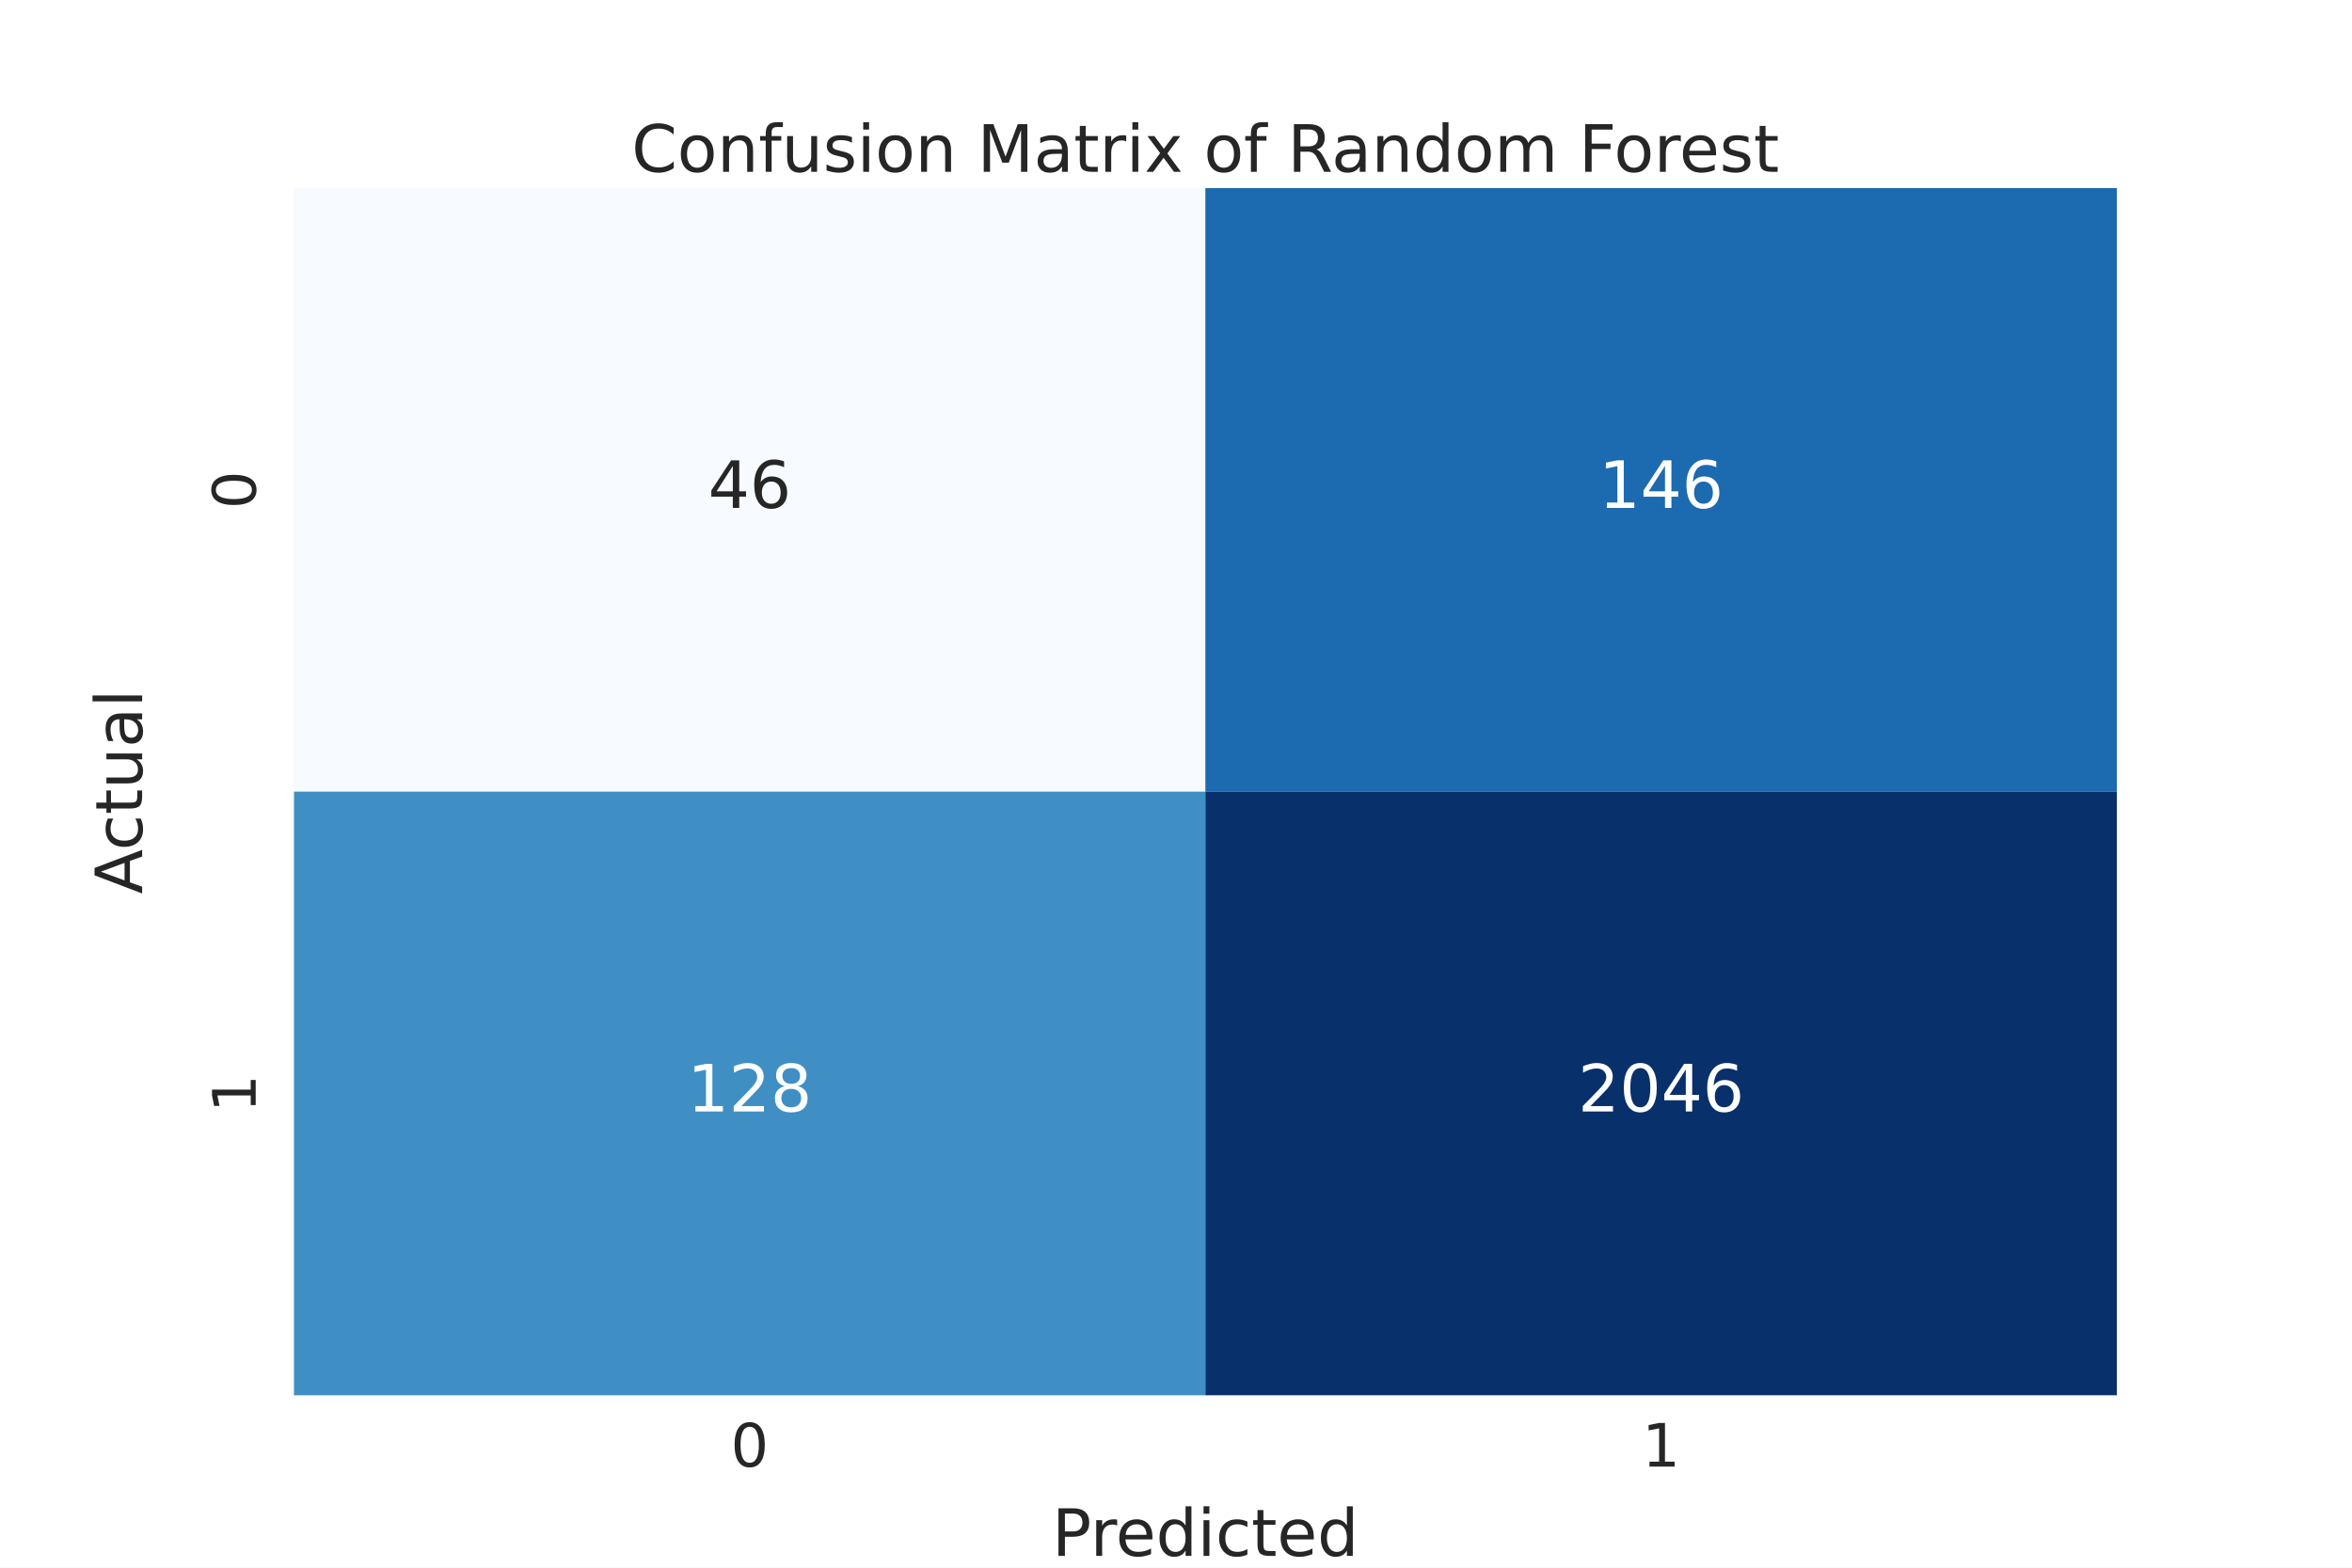
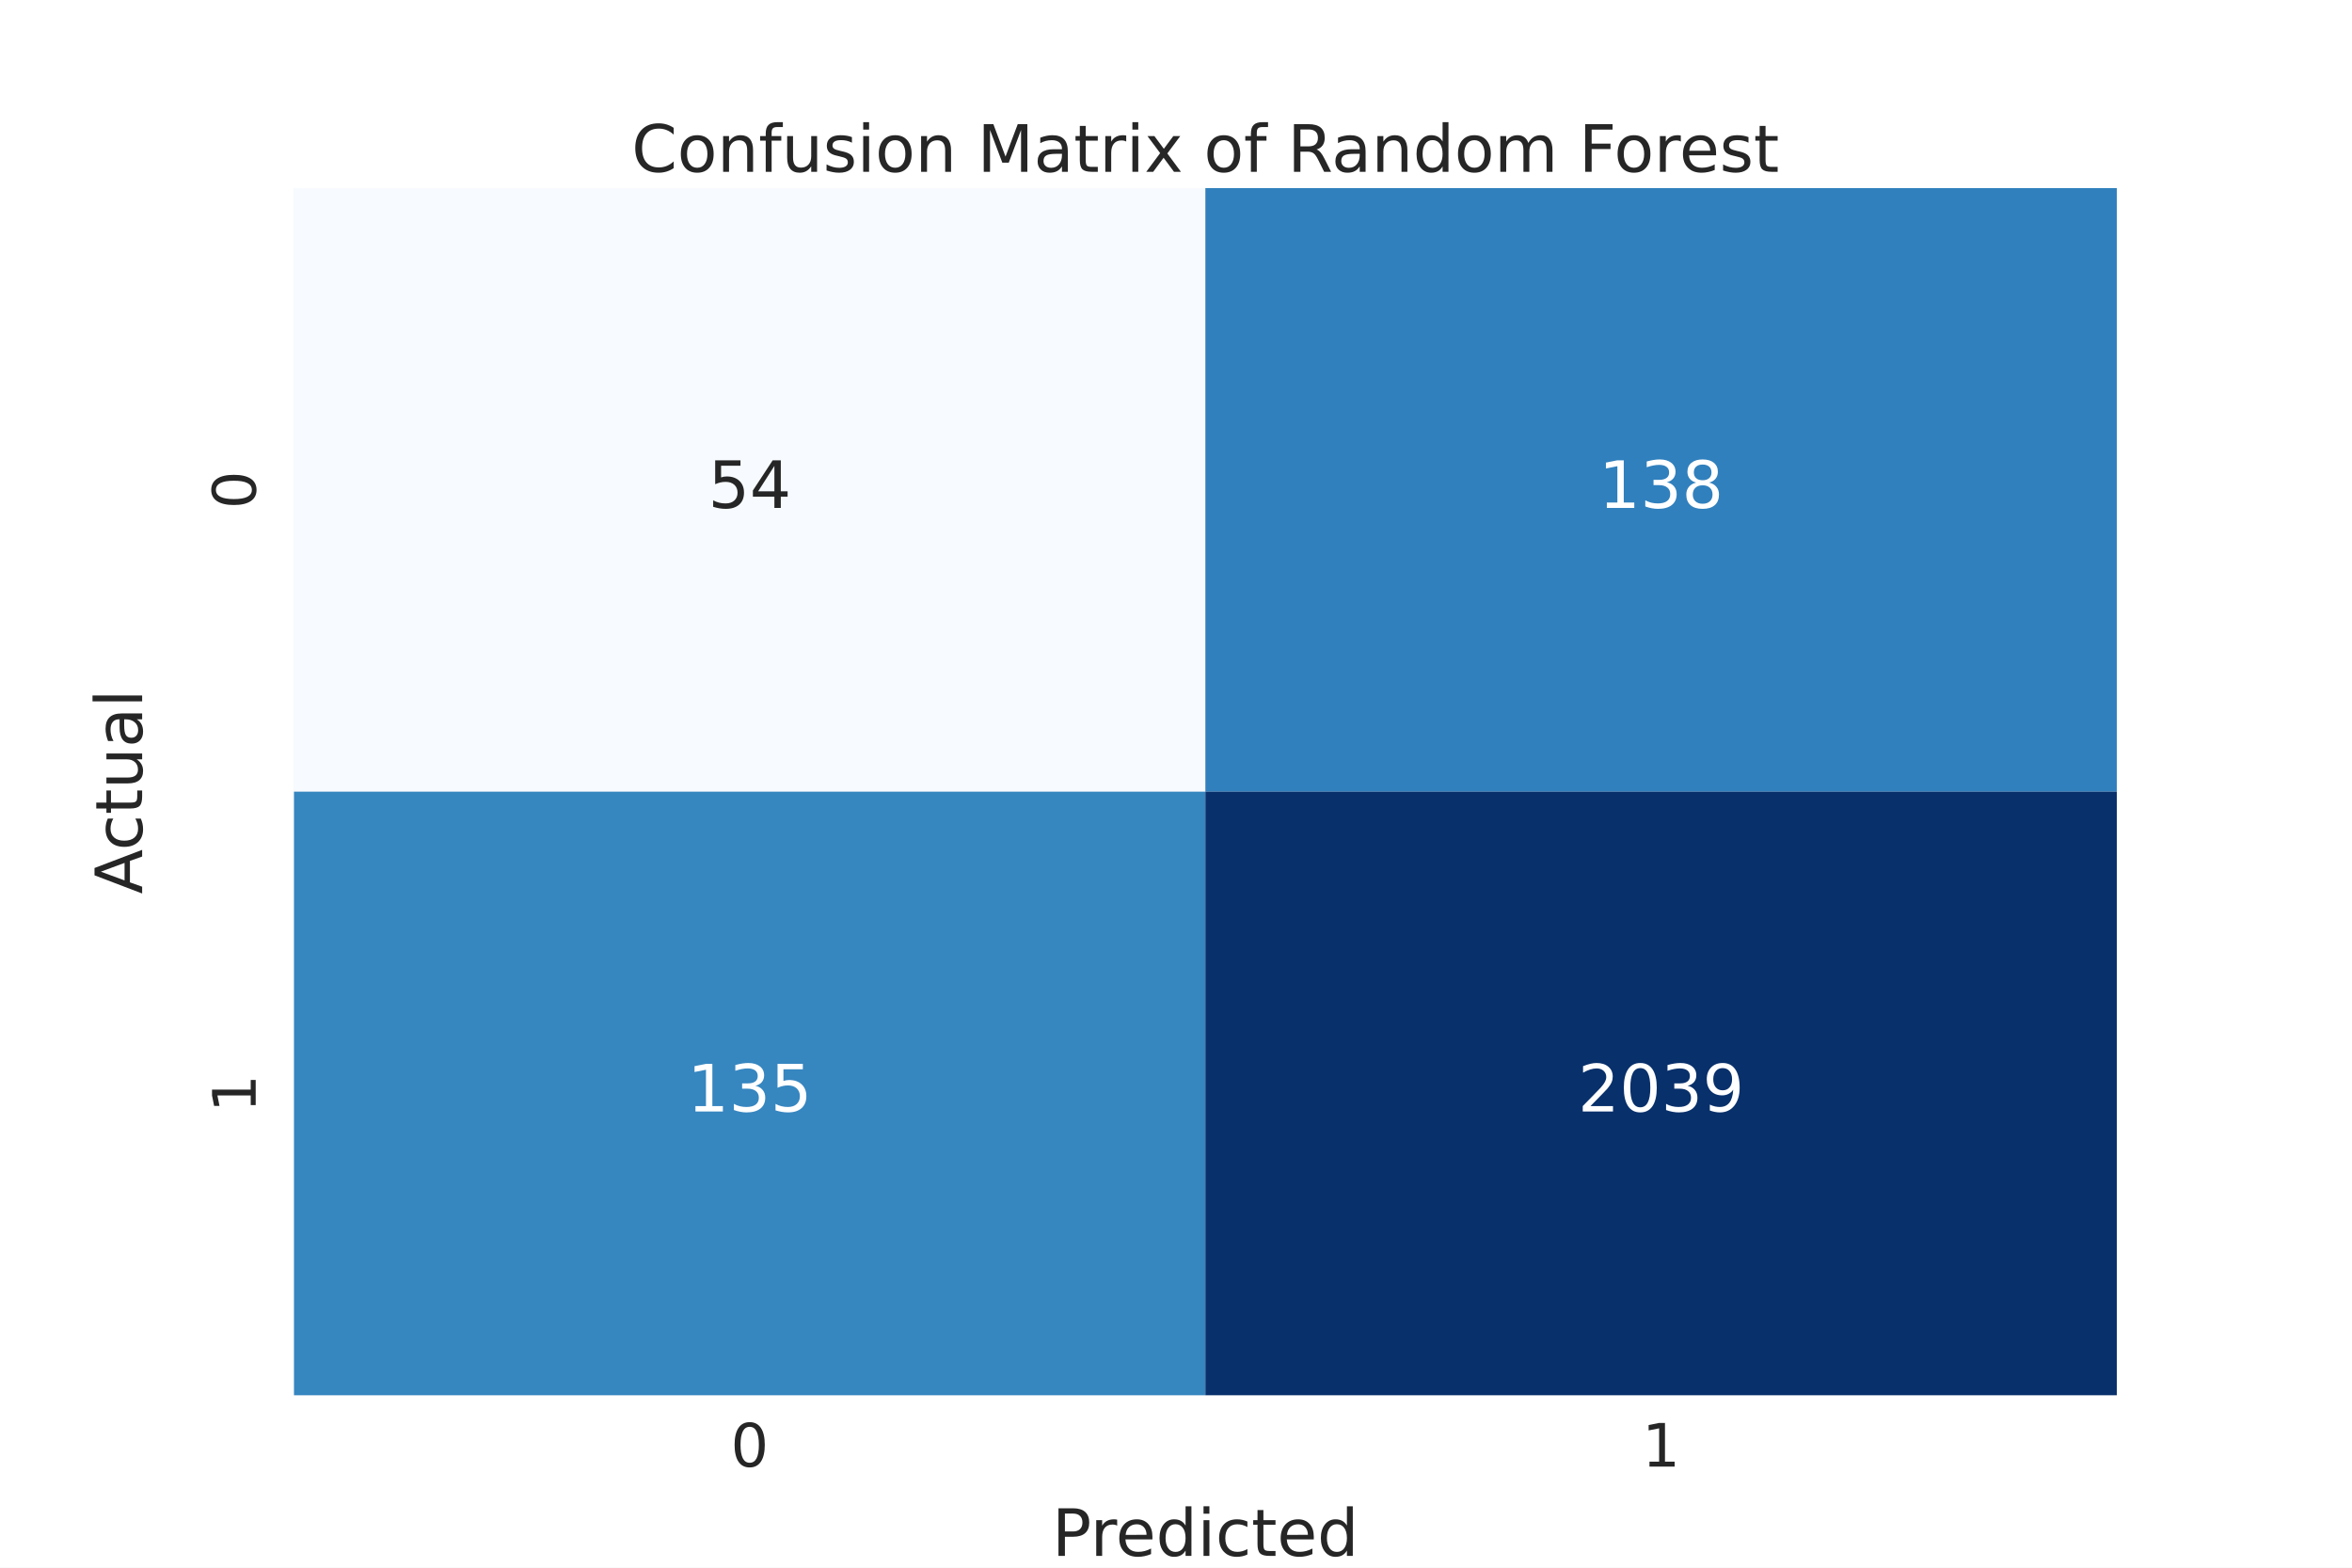
<svg xmlns="http://www.w3.org/2000/svg" xmlns:xlink="http://www.w3.org/1999/xlink" width="864pt" height="576pt" viewBox="0 0 864 576" version="1.1">
  <defs>
    <style type="text/css">*{stroke-linejoin: round; stroke-linecap: butt}</style>
  </defs>
  <g id="figure_1">
    <g id="patch_1">
      <path d="M 0 576  L 864 576  L 864 0  L 0 0  z " style="fill: #ffffff" />
    </g>
    <g id="axes_1">
      <g id="patch_2">
        <path d="M 108 512.64  L 777.6 512.64  L 777.6 69.12  L 108 69.12  z " style="fill: #eaeaf2" />
      </g>
      <g id="matplotlib.axis_1">
        <g id="xtick_1">
          <g id="text_1">
            <g style="fill: #262626" transform="translate(268.4013 538.8566) scale(0.22 -0.22)">
              <defs>
                <path id="DejaVuSans-30" d="M 2034 4250  Q 1547 4250 1301 3770  Q 1056 3291 1056 2328  Q 1056 1369 1301 889  Q 1547 409 2034 409  Q 2525 409 2770 889  Q 3016 1369 3016 2328  Q 3016 3291 2770 3770  Q 2525 4250 2034 4250  z M 2034 4750  Q 2819 4750 3233 4129  Q 3647 3509 3647 2328  Q 3647 1150 3233 529  Q 2819 -91 2034 -91  Q 1250 -91 836 529  Q 422 1150 422 2328  Q 422 3509 836 4129  Q 1250 4750 2034 4750  z " transform="scale(0.015625)" />
              </defs>
              <use xlink:href="#DejaVuSans-30" />
            </g>
          </g>
        </g>
        <g id="xtick_2">
          <g id="text_2">
            <g style="fill: #262626" transform="translate(603.2012 538.8566) scale(0.22 -0.22)">
              <defs>
                <path id="DejaVuSans-31" d="M 794 531  L 1825 531  L 1825 4091  L 703 3866  L 703 4441  L 1819 4666  L 2450 4666  L 2450 531  L 3481 531  L 3481 0  L 794 0  L 794 531  z " transform="scale(0.015625)" />
              </defs>
              <use xlink:href="#DejaVuSans-31" />
            </g>
          </g>
        </g>
        <g id="text_3">
          <g style="fill: #262626" transform="translate(386.4712 571.6681) scale(0.24 -0.24)">
            <defs>
              <path id="DejaVuSans-50" d="M 1259 4147  L 1259 2394  L 2053 2394  Q 2494 2394 2734 2622  Q 2975 2850 2975 3272  Q 2975 3691 2734 3919  Q 2494 4147 2053 4147  L 1259 4147  z M 628 4666  L 2053 4666  Q 2838 4666 3239 4311  Q 3641 3956 3641 3272  Q 3641 2581 3239 2228  Q 2838 1875 2053 1875  L 1259 1875  L 1259 0  L 628 0  L 628 4666  z " transform="scale(0.015625)" />
              <path id="DejaVuSans-72" d="M 2631 2963  Q 2534 3019 2420 3045  Q 2306 3072 2169 3072  Q 1681 3072 1420 2755  Q 1159 2438 1159 1844  L 1159 0  L 581 0  L 581 3500  L 1159 3500  L 1159 2956  Q 1341 3275 1631 3429  Q 1922 3584 2338 3584  Q 2397 3584 2469 3576  Q 2541 3569 2628 3553  L 2631 2963  z " transform="scale(0.015625)" />
              <path id="DejaVuSans-65" d="M 3597 1894  L 3597 1613  L 953 1613  Q 991 1019 1311 708  Q 1631 397 2203 397  Q 2534 397 2845 478  Q 3156 559 3463 722  L 3463 178  Q 3153 47 2828 -22  Q 2503 -91 2169 -91  Q 1331 -91 842 396  Q 353 884 353 1716  Q 353 2575 817 3079  Q 1281 3584 2069 3584  Q 2775 3584 3186 3129  Q 3597 2675 3597 1894  z M 3022 2063  Q 3016 2534 2758 2815  Q 2500 3097 2075 3097  Q 1594 3097 1305 2825  Q 1016 2553 972 2059  L 3022 2063  z " transform="scale(0.015625)" />
              <path id="DejaVuSans-64" d="M 2906 2969  L 2906 4863  L 3481 4863  L 3481 0  L 2906 0  L 2906 525  Q 2725 213 2448 61  Q 2172 -91 1784 -91  Q 1150 -91 751 415  Q 353 922 353 1747  Q 353 2572 751 3078  Q 1150 3584 1784 3584  Q 2172 3584 2448 3432  Q 2725 3281 2906 2969  z M 947 1747  Q 947 1113 1208 752  Q 1469 391 1925 391  Q 2381 391 2643 752  Q 2906 1113 2906 1747  Q 2906 2381 2643 2742  Q 2381 3103 1925 3103  Q 1469 3103 1208 2742  Q 947 2381 947 1747  z " transform="scale(0.015625)" />
              <path id="DejaVuSans-69" d="M 603 3500  L 1178 3500  L 1178 0  L 603 0  L 603 3500  z M 603 4863  L 1178 4863  L 1178 4134  L 603 4134  L 603 4863  z " transform="scale(0.015625)" />
              <path id="DejaVuSans-63" d="M 3122 3366  L 3122 2828  Q 2878 2963 2633 3030  Q 2388 3097 2138 3097  Q 1578 3097 1268 2742  Q 959 2388 959 1747  Q 959 1106 1268 751  Q 1578 397 2138 397  Q 2388 397 2633 464  Q 2878 531 3122 666  L 3122 134  Q 2881 22 2623 -34  Q 2366 -91 2075 -91  Q 1284 -91 818 406  Q 353 903 353 1747  Q 353 2603 823 3093  Q 1294 3584 2113 3584  Q 2378 3584 2631 3529  Q 2884 3475 3122 3366  z " transform="scale(0.015625)" />
              <path id="DejaVuSans-74" d="M 1172 4494  L 1172 3500  L 2356 3500  L 2356 3053  L 1172 3053  L 1172 1153  Q 1172 725 1289 603  Q 1406 481 1766 481  L 2356 481  L 2356 0  L 1766 0  Q 1100 0 847 248  Q 594 497 594 1153  L 594 3053  L 172 3053  L 172 3500  L 594 3500  L 594 4494  L 1172 4494  z " transform="scale(0.015625)" />
            </defs>
            <use xlink:href="#DejaVuSans-50" />
            <use xlink:href="#DejaVuSans-72" x="58.553" />
            <use xlink:href="#DejaVuSans-65" x="97.416" />
            <use xlink:href="#DejaVuSans-64" x="158.939" />
            <use xlink:href="#DejaVuSans-69" x="222.416" />
            <use xlink:href="#DejaVuSans-63" x="250.199" />
            <use xlink:href="#DejaVuSans-74" x="305.18" />
            <use xlink:href="#DejaVuSans-65" x="344.389" />
            <use xlink:href="#DejaVuSans-64" x="405.912" />
          </g>
        </g>
      </g>
      <g id="matplotlib.axis_2">
        <g id="ytick_1">
          <g id="text_4">
            <g style="fill: #262626" transform="translate(93.92469 186.9988) rotate(-90) scale(0.22 -0.22)">
              <use xlink:href="#DejaVuSans-30" />
            </g>
          </g>
        </g>
        <g id="ytick_2">
          <g id="text_5">
            <g style="fill: #262626" transform="translate(93.92469 408.7588) rotate(-90) scale(0.22 -0.22)">
              <use xlink:href="#DejaVuSans-31" />
            </g>
          </g>
        </g>
        <g id="text_6">
          <g style="fill: #262626" transform="translate(52.21688 328.4737) rotate(-90) scale(0.24 -0.24)">
            <defs>
              <path id="DejaVuSans-41" d="M 2188 4044  L 1331 1722  L 3047 1722  L 2188 4044  z M 1831 4666  L 2547 4666  L 4325 0  L 3669 0  L 3244 1197  L 1141 1197  L 716 0  L 50 0  L 1831 4666  z " transform="scale(0.015625)" />
              <path id="DejaVuSans-75" d="M 544 1381  L 544 3500  L 1119 3500  L 1119 1403  Q 1119 906 1312 657  Q 1506 409 1894 409  Q 2359 409 2629 706  Q 2900 1003 2900 1516  L 2900 3500  L 3475 3500  L 3475 0  L 2900 0  L 2900 538  Q 2691 219 2414 64  Q 2138 -91 1772 -91  Q 1169 -91 856 284  Q 544 659 544 1381  z M 1991 3584  L 1991 3584  z " transform="scale(0.015625)" />
              <path id="DejaVuSans-61" d="M 2194 1759  Q 1497 1759 1228 1600  Q 959 1441 959 1056  Q 959 750 1161 570  Q 1363 391 1709 391  Q 2188 391 2477 730  Q 2766 1069 2766 1631  L 2766 1759  L 2194 1759  z M 3341 1997  L 3341 0  L 2766 0  L 2766 531  Q 2569 213 2275 61  Q 1981 -91 1556 -91  Q 1019 -91 701 211  Q 384 513 384 1019  Q 384 1609 779 1909  Q 1175 2209 1959 2209  L 2766 2209  L 2766 2266  Q 2766 2663 2505 2880  Q 2244 3097 1772 3097  Q 1472 3097 1187 3025  Q 903 2953 641 2809  L 641 3341  Q 956 3463 1253 3523  Q 1550 3584 1831 3584  Q 2591 3584 2966 3190  Q 3341 2797 3341 1997  z " transform="scale(0.015625)" />
              <path id="DejaVuSans-6c" d="M 603 4863  L 1178 4863  L 1178 0  L 603 0  L 603 4863  z " transform="scale(0.015625)" />
            </defs>
            <use xlink:href="#DejaVuSans-41" />
            <use xlink:href="#DejaVuSans-63" x="66.658" />
            <use xlink:href="#DejaVuSans-74" x="121.639" />
            <use xlink:href="#DejaVuSans-75" x="160.848" />
            <use xlink:href="#DejaVuSans-61" x="224.227" />
            <use xlink:href="#DejaVuSans-6c" x="285.506" />
          </g>
        </g>
      </g>
      <g id="QuadMesh_1">
-         <path d="M 108 69.12  L 442.8 69.12  L 442.8 290.88  L 108 290.88  L 108 69.12  " clip-path="url(#p878880c8eb)" style="fill: #f7fbff" />
-         <path d="M 442.8 69.12  L 777.6 69.12  L 777.6 290.88  L 442.8 290.88  L 442.8 69.12  " clip-path="url(#p878880c8eb)" style="fill: #1c6ab0" />
-         <path d="M 108 290.88  L 442.8 290.88  L 442.8 512.64  L 108 512.64  L 108 290.88  " clip-path="url(#p878880c8eb)" style="fill: #3f8fc5" />
-         <path d="M 442.8 290.88  L 777.6 290.88  L 777.6 512.64  L 442.8 512.64  L 442.8 290.88  " clip-path="url(#p878880c8eb)" style="fill: #08306b" />
+         <path d="M 108 69.12  L 442.8 69.12  L 442.8 290.88  L 108 290.88  L 108 69.12  " clip-path="url(#p32ca5e8376)" style="fill: #f7fbff" />
+         <path d="M 442.8 69.12  L 777.6 69.12  L 777.6 290.88  L 442.8 290.88  L 442.8 69.12  " clip-path="url(#p32ca5e8376)" style="fill: #3080bd" />
+         <path d="M 108 290.88  L 442.8 290.88  L 442.8 512.64  L 108 512.64  L 108 290.88  " clip-path="url(#p32ca5e8376)" style="fill: #3686c0" />
+         <path d="M 442.8 290.88  L 777.6 290.88  L 777.6 512.64  L 442.8 512.64  L 442.8 290.88  " clip-path="url(#p32ca5e8376)" style="fill: #08306b" />
      </g>
      <g id="text_7">
        <g style="fill: #262626" transform="translate(260.13 186.6225) scale(0.24 -0.24)">
          <defs>
+             <path id="DejaVuSans-35" d="M 691 4666  L 3169 4666  L 3169 4134  L 1269 4134  L 1269 2991  Q 1406 3038 1543 3061  Q 1681 3084 1819 3084  Q 2600 3084 3056 2656  Q 3513 2228 3513 1497  Q 3513 744 3044 326  Q 2575 -91 1722 -91  Q 1428 -91 1123 -41  Q 819 9 494 109  L 494 744  Q 775 591 1075 516  Q 1375 441 1709 441  Q 2250 441 2565 725  Q 2881 1009 2881 1497  Q 2881 1984 2565 2268  Q 2250 2553 1709 2553  Q 1456 2553 1204 2497  Q 953 2441 691 2322  L 691 4666  z " transform="scale(0.015625)" />
            <path id="DejaVuSans-34" d="M 2419 4116  L 825 1625  L 2419 1625  L 2419 4116  z M 2253 4666  L 3047 4666  L 3047 1625  L 3713 1625  L 3713 1100  L 3047 1100  L 3047 0  L 2419 0  L 2419 1100  L 313 1100  L 313 1709  L 2253 4666  z " transform="scale(0.015625)" />
-             <path id="DejaVuSans-36" d="M 2113 2584  Q 1688 2584 1439 2293  Q 1191 2003 1191 1497  Q 1191 994 1439 701  Q 1688 409 2113 409  Q 2538 409 2786 701  Q 3034 994 3034 1497  Q 3034 2003 2786 2293  Q 2538 2584 2113 2584  z M 3366 4563  L 3366 3988  Q 3128 4100 2886 4159  Q 2644 4219 2406 4219  Q 1781 4219 1451 3797  Q 1122 3375 1075 2522  Q 1259 2794 1537 2939  Q 1816 3084 2150 3084  Q 2853 3084 3261 2657  Q 3669 2231 3669 1497  Q 3669 778 3244 343  Q 2819 -91 2113 -91  Q 1303 -91 875 529  Q 447 1150 447 2328  Q 447 3434 972 4092  Q 1497 4750 2381 4750  Q 2619 4750 2861 4703  Q 3103 4656 3366 4563  z " transform="scale(0.015625)" />
          </defs>
-           <use xlink:href="#DejaVuSans-34" />
-           <use xlink:href="#DejaVuSans-36" x="63.623" />
+           <use xlink:href="#DejaVuSans-35" />
+           <use xlink:href="#DejaVuSans-34" x="63.623" />
        </g>
      </g>
      <g id="text_8">
        <g style="fill: #ffffff" transform="translate(587.295 186.6225) scale(0.24 -0.24)">
+           <defs>
+             <path id="DejaVuSans-33" d="M 2597 2516  Q 3050 2419 3304 2112  Q 3559 1806 3559 1356  Q 3559 666 3084 287  Q 2609 -91 1734 -91  Q 1441 -91 1130 -33  Q 819 25 488 141  L 488 750  Q 750 597 1062 519  Q 1375 441 1716 441  Q 2309 441 2620 675  Q 2931 909 2931 1356  Q 2931 1769 2642 2001  Q 2353 2234 1838 2234  L 1294 2234  L 1294 2753  L 1863 2753  Q 2328 2753 2575 2939  Q 2822 3125 2822 3475  Q 2822 3834 2567 4026  Q 2313 4219 1838 4219  Q 1578 4219 1281 4162  Q 984 4106 628 3988  L 628 4550  Q 988 4650 1302 4700  Q 1616 4750 1894 4750  Q 2613 4750 3031 4423  Q 3450 4097 3450 3541  Q 3450 3153 3228 2886  Q 3006 2619 2597 2516  z " transform="scale(0.015625)" />
+             <path id="DejaVuSans-38" d="M 2034 2216  Q 1584 2216 1326 1975  Q 1069 1734 1069 1313  Q 1069 891 1326 650  Q 1584 409 2034 409  Q 2484 409 2743 651  Q 3003 894 3003 1313  Q 3003 1734 2745 1975  Q 2488 2216 2034 2216  z M 1403 2484  Q 997 2584 770 2862  Q 544 3141 544 3541  Q 544 4100 942 4425  Q 1341 4750 2034 4750  Q 2731 4750 3128 4425  Q 3525 4100 3525 3541  Q 3525 3141 3298 2862  Q 3072 2584 2669 2484  Q 3125 2378 3379 2068  Q 3634 1759 3634 1313  Q 3634 634 3220 271  Q 2806 -91 2034 -91  Q 1263 -91 848 271  Q 434 634 434 1313  Q 434 1759 690 2068  Q 947 2378 1403 2484  z M 1172 3481  Q 1172 3119 1398 2916  Q 1625 2713 2034 2713  Q 2441 2713 2670 2916  Q 2900 3119 2900 3481  Q 2900 3844 2670 4047  Q 2441 4250 2034 4250  Q 1625 4250 1398 4047  Q 1172 3844 1172 3481  z " transform="scale(0.015625)" />
+           </defs>
          <use xlink:href="#DejaVuSans-31" />
-           <use xlink:href="#DejaVuSans-34" x="63.623" />
-           <use xlink:href="#DejaVuSans-36" x="127.246" />
+           <use xlink:href="#DejaVuSans-33" x="63.623" />
+           <use xlink:href="#DejaVuSans-38" x="127.246" />
        </g>
      </g>
      <g id="text_9">
        <g style="fill: #ffffff" transform="translate(252.495 408.3825) scale(0.24 -0.24)">
-           <defs>
-             <path id="DejaVuSans-32" d="M 1228 531  L 3431 531  L 3431 0  L 469 0  L 469 531  Q 828 903 1448 1529  Q 2069 2156 2228 2338  Q 2531 2678 2651 2914  Q 2772 3150 2772 3378  Q 2772 3750 2511 3984  Q 2250 4219 1831 4219  Q 1534 4219 1204 4116  Q 875 4013 500 3803  L 500 4441  Q 881 4594 1212 4672  Q 1544 4750 1819 4750  Q 2544 4750 2975 4387  Q 3406 4025 3406 3419  Q 3406 3131 3298 2873  Q 3191 2616 2906 2266  Q 2828 2175 2409 1742  Q 1991 1309 1228 531  z " transform="scale(0.015625)" />
-             <path id="DejaVuSans-38" d="M 2034 2216  Q 1584 2216 1326 1975  Q 1069 1734 1069 1313  Q 1069 891 1326 650  Q 1584 409 2034 409  Q 2484 409 2743 651  Q 3003 894 3003 1313  Q 3003 1734 2745 1975  Q 2488 2216 2034 2216  z M 1403 2484  Q 997 2584 770 2862  Q 544 3141 544 3541  Q 544 4100 942 4425  Q 1341 4750 2034 4750  Q 2731 4750 3128 4425  Q 3525 4100 3525 3541  Q 3525 3141 3298 2862  Q 3072 2584 2669 2484  Q 3125 2378 3379 2068  Q 3634 1759 3634 1313  Q 3634 634 3220 271  Q 2806 -91 2034 -91  Q 1263 -91 848 271  Q 434 634 434 1313  Q 434 1759 690 2068  Q 947 2378 1403 2484  z M 1172 3481  Q 1172 3119 1398 2916  Q 1625 2713 2034 2713  Q 2441 2713 2670 2916  Q 2900 3119 2900 3481  Q 2900 3844 2670 4047  Q 2441 4250 2034 4250  Q 1625 4250 1398 4047  Q 1172 3844 1172 3481  z " transform="scale(0.015625)" />
-           </defs>
          <use xlink:href="#DejaVuSans-31" />
-           <use xlink:href="#DejaVuSans-32" x="63.623" />
-           <use xlink:href="#DejaVuSans-38" x="127.246" />
+           <use xlink:href="#DejaVuSans-33" x="63.623" />
+           <use xlink:href="#DejaVuSans-35" x="127.246" />
        </g>
      </g>
      <g id="text_10">
        <g style="fill: #ffffff" transform="translate(579.66 408.3825) scale(0.24 -0.24)">
+           <defs>
+             <path id="DejaVuSans-32" d="M 1228 531  L 3431 531  L 3431 0  L 469 0  L 469 531  Q 828 903 1448 1529  Q 2069 2156 2228 2338  Q 2531 2678 2651 2914  Q 2772 3150 2772 3378  Q 2772 3750 2511 3984  Q 2250 4219 1831 4219  Q 1534 4219 1204 4116  Q 875 4013 500 3803  L 500 4441  Q 881 4594 1212 4672  Q 1544 4750 1819 4750  Q 2544 4750 2975 4387  Q 3406 4025 3406 3419  Q 3406 3131 3298 2873  Q 3191 2616 2906 2266  Q 2828 2175 2409 1742  Q 1991 1309 1228 531  z " transform="scale(0.015625)" />
+             <path id="DejaVuSans-39" d="M 703 97  L 703 672  Q 941 559 1184 500  Q 1428 441 1663 441  Q 2288 441 2617 861  Q 2947 1281 2994 2138  Q 2813 1869 2534 1725  Q 2256 1581 1919 1581  Q 1219 1581 811 2004  Q 403 2428 403 3163  Q 403 3881 828 4315  Q 1253 4750 1959 4750  Q 2769 4750 3195 4129  Q 3622 3509 3622 2328  Q 3622 1225 3098 567  Q 2575 -91 1691 -91  Q 1453 -91 1209 -44  Q 966 3 703 97  z M 1959 2075  Q 2384 2075 2632 2365  Q 2881 2656 2881 3163  Q 2881 3666 2632 3958  Q 2384 4250 1959 4250  Q 1534 4250 1286 3958  Q 1038 3666 1038 3163  Q 1038 2656 1286 2365  Q 1534 2075 1959 2075  z " transform="scale(0.015625)" />
+           </defs>
          <use xlink:href="#DejaVuSans-32" />
          <use xlink:href="#DejaVuSans-30" x="63.623" />
-           <use xlink:href="#DejaVuSans-34" x="127.246" />
-           <use xlink:href="#DejaVuSans-36" x="190.869" />
+           <use xlink:href="#DejaVuSans-33" x="127.246" />
+           <use xlink:href="#DejaVuSans-39" x="190.869" />
        </g>
      </g>
      <g id="text_11">
        <g style="fill: #262626" transform="translate(232.02 63.12) scale(0.24 -0.24)">
          <defs>
            <path id="DejaVuSans-43" d="M 4122 4306  L 4122 3641  Q 3803 3938 3442 4084  Q 3081 4231 2675 4231  Q 1875 4231 1450 3742  Q 1025 3253 1025 2328  Q 1025 1406 1450 917  Q 1875 428 2675 428  Q 3081 428 3442 575  Q 3803 722 4122 1019  L 4122 359  Q 3791 134 3420 21  Q 3050 -91 2638 -91  Q 1578 -91 968 557  Q 359 1206 359 2328  Q 359 3453 968 4101  Q 1578 4750 2638 4750  Q 3056 4750 3426 4639  Q 3797 4528 4122 4306  z " transform="scale(0.015625)" />
            <path id="DejaVuSans-6f" d="M 1959 3097  Q 1497 3097 1228 2736  Q 959 2375 959 1747  Q 959 1119 1226 758  Q 1494 397 1959 397  Q 2419 397 2687 759  Q 2956 1122 2956 1747  Q 2956 2369 2687 2733  Q 2419 3097 1959 3097  z M 1959 3584  Q 2709 3584 3137 3096  Q 3566 2609 3566 1747  Q 3566 888 3137 398  Q 2709 -91 1959 -91  Q 1206 -91 779 398  Q 353 888 353 1747  Q 353 2609 779 3096  Q 1206 3584 1959 3584  z " transform="scale(0.015625)" />
            <path id="DejaVuSans-6e" d="M 3513 2113  L 3513 0  L 2938 0  L 2938 2094  Q 2938 2591 2744 2837  Q 2550 3084 2163 3084  Q 1697 3084 1428 2787  Q 1159 2491 1159 1978  L 1159 0  L 581 0  L 581 3500  L 1159 3500  L 1159 2956  Q 1366 3272 1645 3428  Q 1925 3584 2291 3584  Q 2894 3584 3203 3211  Q 3513 2838 3513 2113  z " transform="scale(0.015625)" />
            <path id="DejaVuSans-66" d="M 2375 4863  L 2375 4384  L 1825 4384  Q 1516 4384 1395 4259  Q 1275 4134 1275 3809  L 1275 3500  L 2222 3500  L 2222 3053  L 1275 3053  L 1275 0  L 697 0  L 697 3053  L 147 3053  L 147 3500  L 697 3500  L 697 3744  Q 697 4328 969 4595  Q 1241 4863 1831 4863  L 2375 4863  z " transform="scale(0.015625)" />
            <path id="DejaVuSans-73" d="M 2834 3397  L 2834 2853  Q 2591 2978 2328 3040  Q 2066 3103 1784 3103  Q 1356 3103 1142 2972  Q 928 2841 928 2578  Q 928 2378 1081 2264  Q 1234 2150 1697 2047  L 1894 2003  Q 2506 1872 2764 1633  Q 3022 1394 3022 966  Q 3022 478 2636 193  Q 2250 -91 1575 -91  Q 1294 -91 989 -36  Q 684 19 347 128  L 347 722  Q 666 556 975 473  Q 1284 391 1588 391  Q 1994 391 2212 530  Q 2431 669 2431 922  Q 2431 1156 2273 1281  Q 2116 1406 1581 1522  L 1381 1569  Q 847 1681 609 1914  Q 372 2147 372 2553  Q 372 3047 722 3315  Q 1072 3584 1716 3584  Q 2034 3584 2315 3537  Q 2597 3491 2834 3397  z " transform="scale(0.015625)" />
            <path id="DejaVuSans-20" transform="scale(0.015625)" />
            <path id="DejaVuSans-4d" d="M 628 4666  L 1569 4666  L 2759 1491  L 3956 4666  L 4897 4666  L 4897 0  L 4281 0  L 4281 4097  L 3078 897  L 2444 897  L 1241 4097  L 1241 0  L 628 0  L 628 4666  z " transform="scale(0.015625)" />
            <path id="DejaVuSans-78" d="M 3513 3500  L 2247 1797  L 3578 0  L 2900 0  L 1881 1375  L 863 0  L 184 0  L 1544 1831  L 300 3500  L 978 3500  L 1906 2253  L 2834 3500  L 3513 3500  z " transform="scale(0.015625)" />
            <path id="DejaVuSans-52" d="M 2841 2188  Q 3044 2119 3236 1894  Q 3428 1669 3622 1275  L 4263 0  L 3584 0  L 2988 1197  Q 2756 1666 2539 1819  Q 2322 1972 1947 1972  L 1259 1972  L 1259 0  L 628 0  L 628 4666  L 2053 4666  Q 2853 4666 3247 4331  Q 3641 3997 3641 3322  Q 3641 2881 3436 2590  Q 3231 2300 2841 2188  z M 1259 4147  L 1259 2491  L 2053 2491  Q 2509 2491 2742 2702  Q 2975 2913 2975 3322  Q 2975 3731 2742 3939  Q 2509 4147 2053 4147  L 1259 4147  z " transform="scale(0.015625)" />
            <path id="DejaVuSans-6d" d="M 3328 2828  Q 3544 3216 3844 3400  Q 4144 3584 4550 3584  Q 5097 3584 5394 3201  Q 5691 2819 5691 2113  L 5691 0  L 5113 0  L 5113 2094  Q 5113 2597 4934 2840  Q 4756 3084 4391 3084  Q 3944 3084 3684 2787  Q 3425 2491 3425 1978  L 3425 0  L 2847 0  L 2847 2094  Q 2847 2600 2669 2842  Q 2491 3084 2119 3084  Q 1678 3084 1418 2786  Q 1159 2488 1159 1978  L 1159 0  L 581 0  L 581 3500  L 1159 3500  L 1159 2956  Q 1356 3278 1631 3431  Q 1906 3584 2284 3584  Q 2666 3584 2933 3390  Q 3200 3197 3328 2828  z " transform="scale(0.015625)" />
            <path id="DejaVuSans-46" d="M 628 4666  L 3309 4666  L 3309 4134  L 1259 4134  L 1259 2759  L 3109 2759  L 3109 2228  L 1259 2228  L 1259 0  L 628 0  L 628 4666  z " transform="scale(0.015625)" />
          </defs>
          <use xlink:href="#DejaVuSans-43" />
          <use xlink:href="#DejaVuSans-6f" x="69.824" />
          <use xlink:href="#DejaVuSans-6e" x="131.006" />
          <use xlink:href="#DejaVuSans-66" x="194.385" />
          <use xlink:href="#DejaVuSans-75" x="229.59" />
          <use xlink:href="#DejaVuSans-73" x="292.969" />
          <use xlink:href="#DejaVuSans-69" x="345.068" />
          <use xlink:href="#DejaVuSans-6f" x="372.852" />
          <use xlink:href="#DejaVuSans-6e" x="434.033" />
          <use xlink:href="#DejaVuSans-20" x="497.412" />
          <use xlink:href="#DejaVuSans-4d" x="529.199" />
          <use xlink:href="#DejaVuSans-61" x="615.479" />
          <use xlink:href="#DejaVuSans-74" x="676.758" />
          <use xlink:href="#DejaVuSans-72" x="715.967" />
          <use xlink:href="#DejaVuSans-69" x="757.08" />
          <use xlink:href="#DejaVuSans-78" x="784.863" />
          <use xlink:href="#DejaVuSans-20" x="844.043" />
          <use xlink:href="#DejaVuSans-6f" x="875.83" />
          <use xlink:href="#DejaVuSans-66" x="937.012" />
          <use xlink:href="#DejaVuSans-20" x="972.217" />
          <use xlink:href="#DejaVuSans-52" x="1004.004" />
          <use xlink:href="#DejaVuSans-61" x="1071.236" />
          <use xlink:href="#DejaVuSans-6e" x="1132.516" />
          <use xlink:href="#DejaVuSans-64" x="1195.895" />
          <use xlink:href="#DejaVuSans-6f" x="1259.371" />
          <use xlink:href="#DejaVuSans-6d" x="1320.553" />
          <use xlink:href="#DejaVuSans-20" x="1417.965" />
          <use xlink:href="#DejaVuSans-46" x="1449.752" />
          <use xlink:href="#DejaVuSans-6f" x="1503.646" />
          <use xlink:href="#DejaVuSans-72" x="1564.828" />
          <use xlink:href="#DejaVuSans-65" x="1603.691" />
          <use xlink:href="#DejaVuSans-73" x="1665.215" />
          <use xlink:href="#DejaVuSans-74" x="1717.314" />
        </g>
      </g>
    </g>
  </g>
  <defs>
-     <clipPath id="p878880c8eb">
+     <clipPath id="p32ca5e8376">
      <rect x="108" y="69.12" width="669.6" height="443.52" />
    </clipPath>
  </defs>
</svg>
